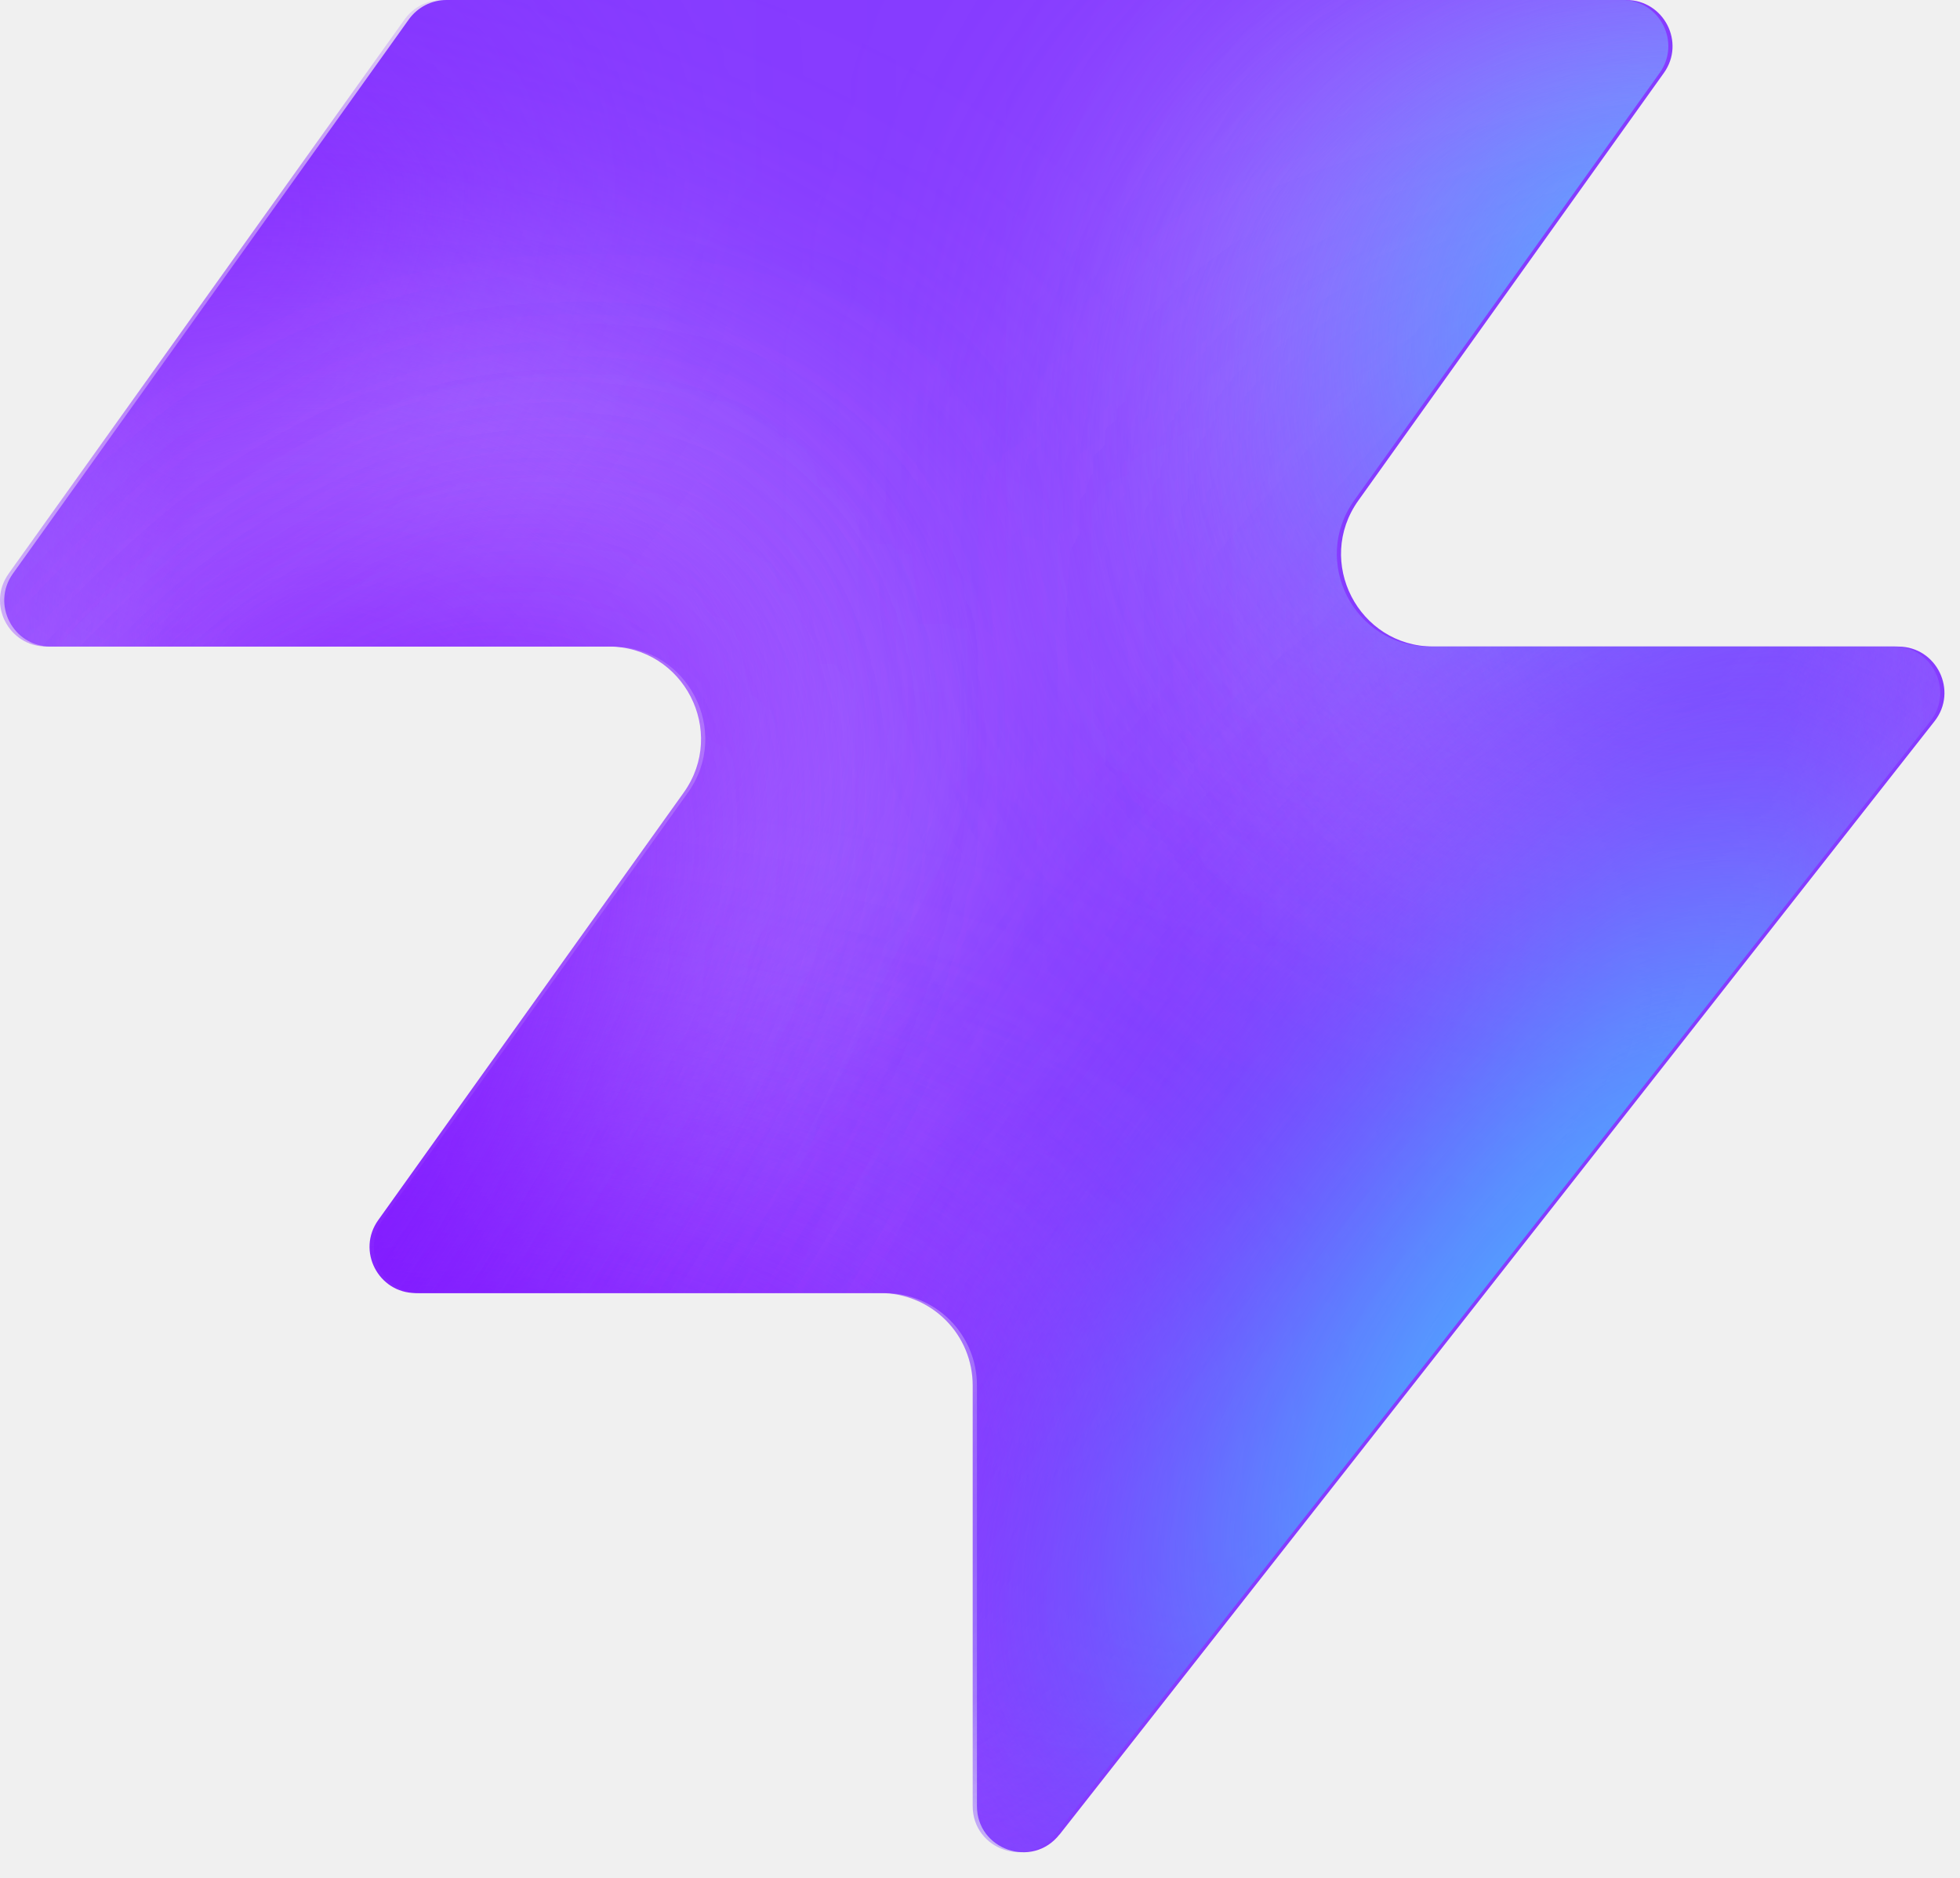
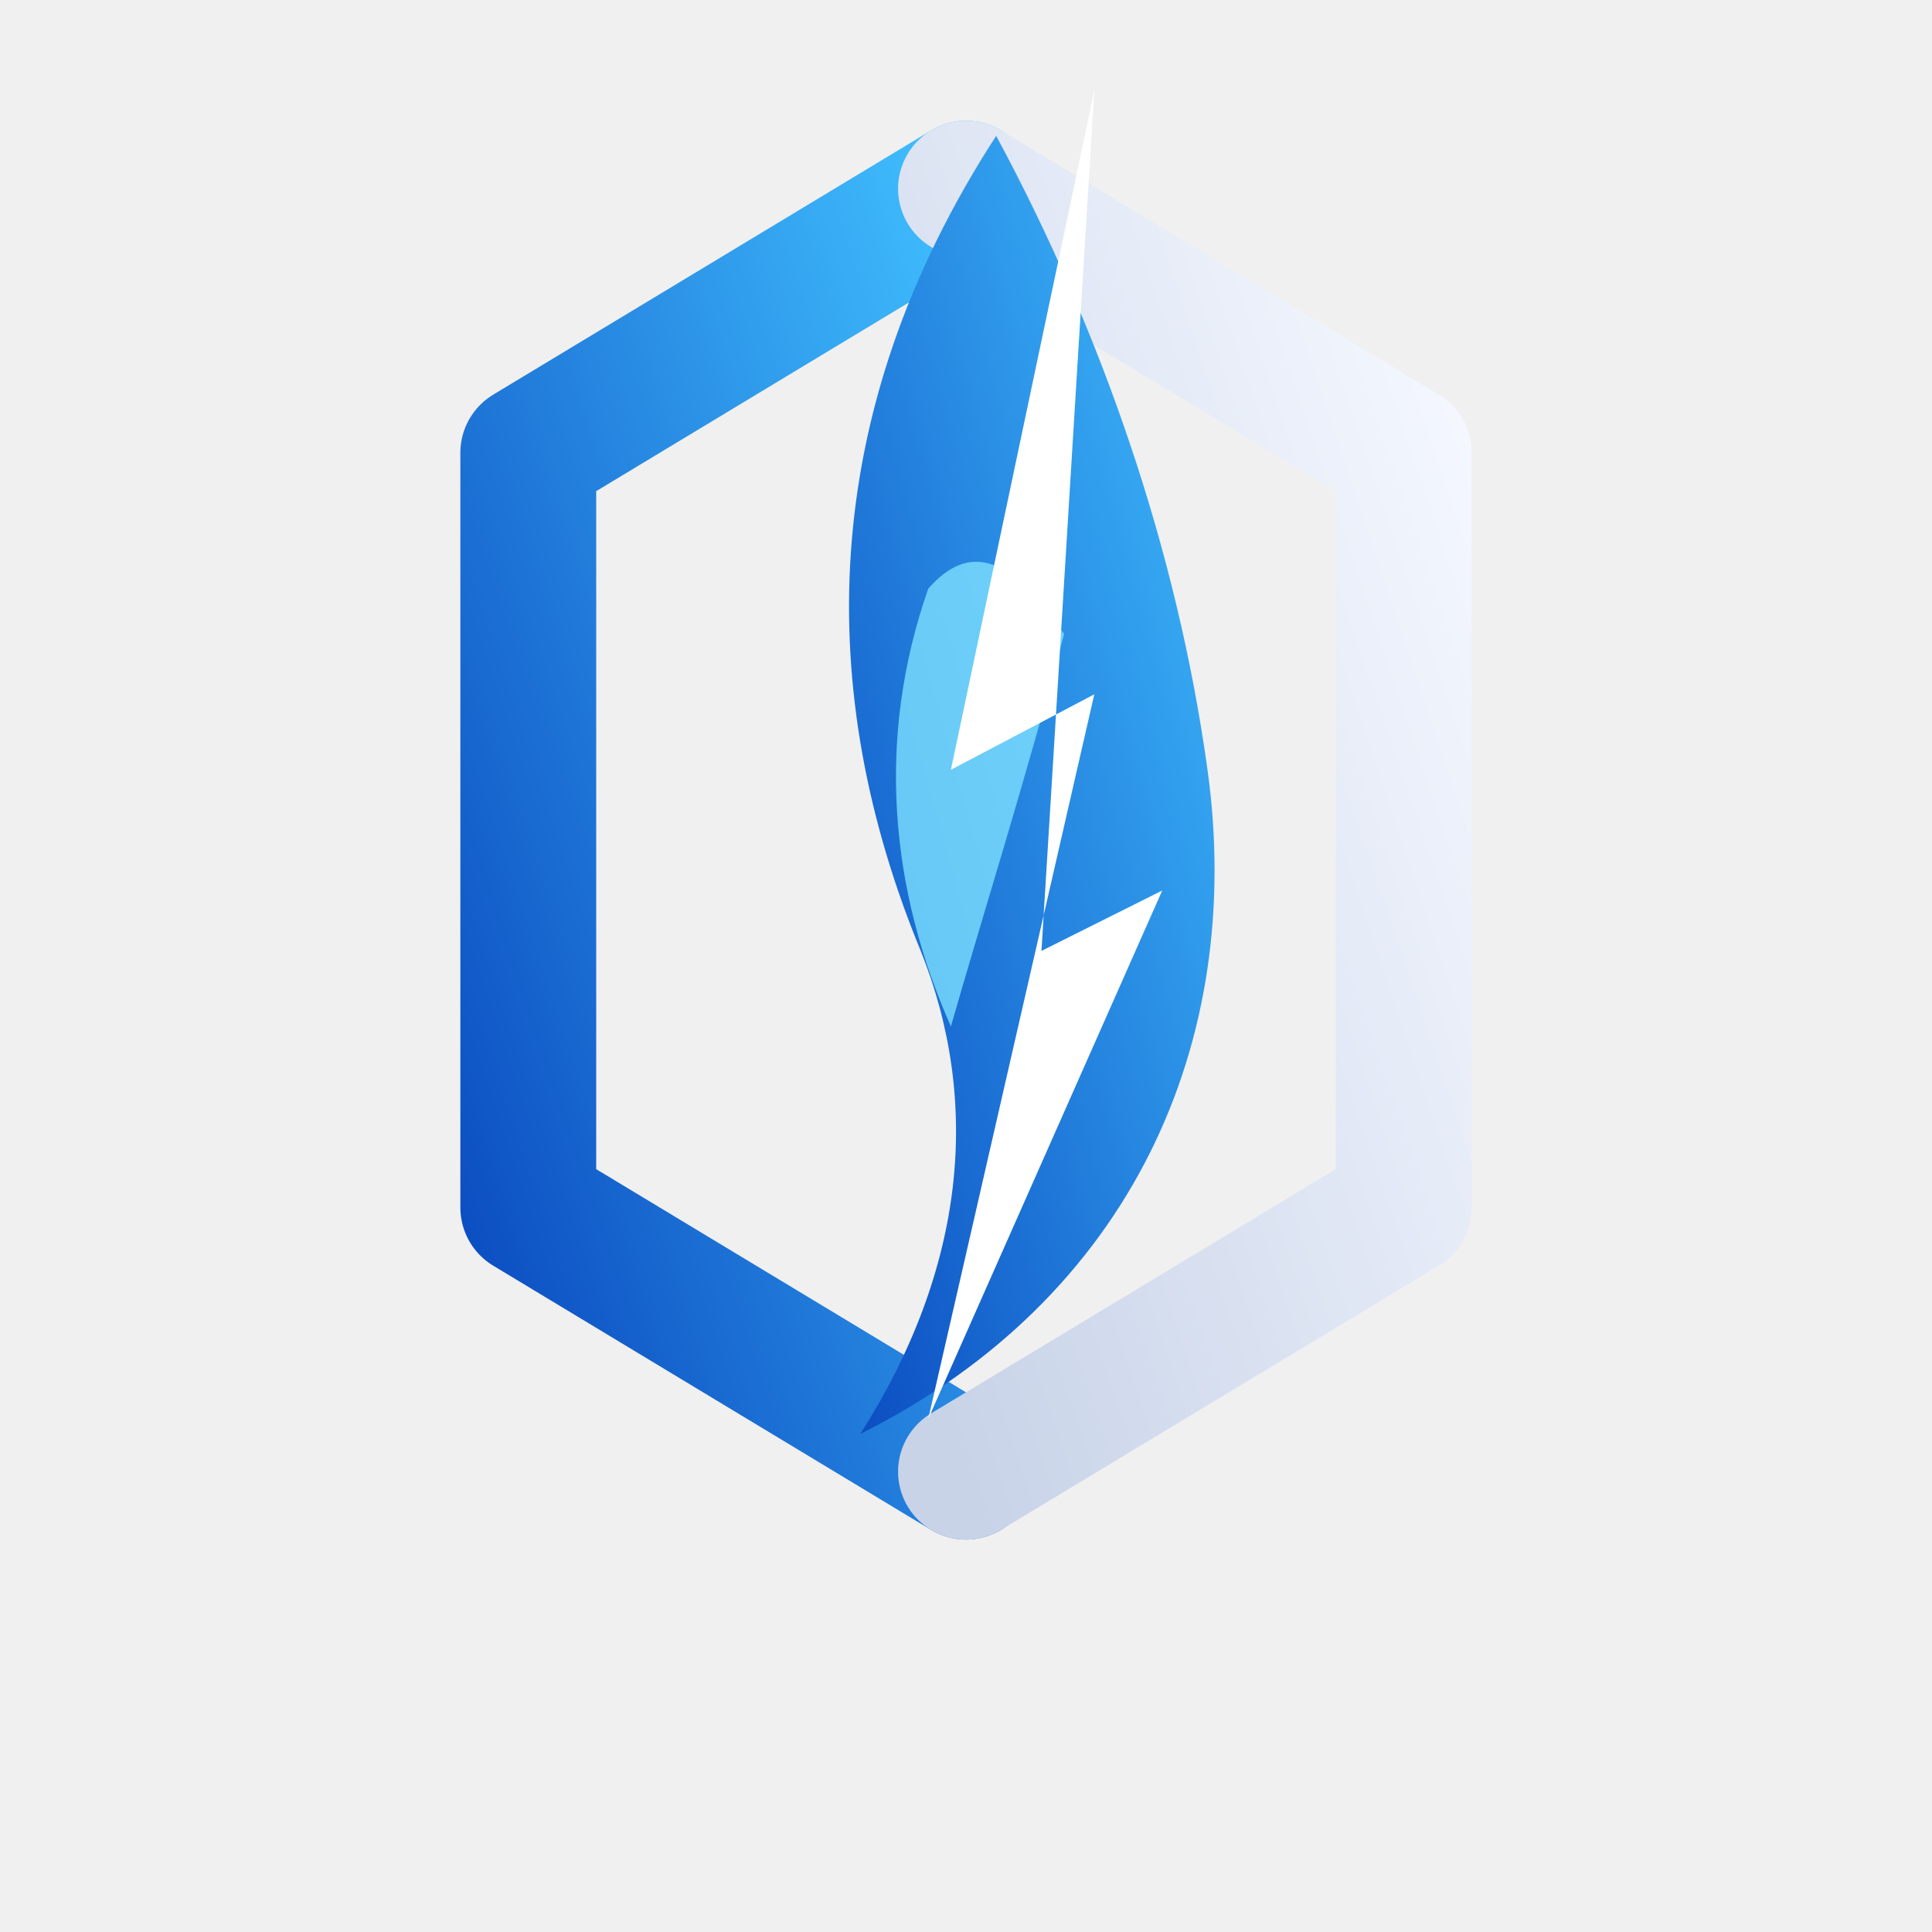
- <svg xmlns="http://www.w3.org/2000/svg" width="48" height="46" fill="none" viewBox="0 0 48 46">
-   <path fill="#863bff" d="M25.946 44.938c-.664.845-2.021.375-2.021-.698V33.937a2.26 2.26 0 0 0-2.262-2.262H10.287c-.92 0-1.456-1.04-.92-1.788l7.48-10.471c1.07-1.497 0-3.578-1.842-3.578H1.237c-.92 0-1.456-1.04-.92-1.788L10.013.474c.214-.297.556-.474.92-.474h28.894c.92 0 1.456 1.04.92 1.788l-7.48 10.471c-1.07 1.498 0 3.579 1.842 3.579h11.377c.943 0 1.473 1.088.89 1.83L25.947 44.94z" style="fill:#863bff;fill:color(display-p3 .525 .23 1);fill-opacity:1" />
-   <mask id="a" width="48" height="46" x="0" y="0" maskUnits="userSpaceOnUse" style="mask-type:alpha">
-     <path fill="#000" d="M25.842 44.938c-.664.844-2.021.375-2.021-.698V33.937a2.26 2.26 0 0 0-2.262-2.262H10.183c-.92 0-1.456-1.04-.92-1.788l7.48-10.471c1.07-1.498 0-3.579-1.842-3.579H1.133c-.92 0-1.456-1.04-.92-1.787L9.91.473c.214-.297.556-.474.92-.474h28.894c.92 0 1.456 1.04.92 1.788l-7.48 10.471c-1.07 1.498 0 3.578 1.842 3.578h11.377c.943 0 1.473 1.088.89 1.832L25.843 44.94z" style="fill:#000;fill-opacity:1" />
-   </mask>
-   <g mask="url(#a)">
-     <g filter="url(#b)">
-       <ellipse cx="5.508" cy="14.704" fill="#ede6ff" rx="5.508" ry="14.704" style="fill:#ede6ff;fill:color(display-p3 .927 .903 1);fill-opacity:1" transform="matrix(.00324 1 1 -.00324 -4.47 31.516)" />
-     </g>
-     <g filter="url(#c)">
-       <ellipse cx="10.399" cy="29.851" fill="#ede6ff" rx="10.399" ry="29.851" style="fill:#ede6ff;fill:color(display-p3 .927 .903 1);fill-opacity:1" transform="matrix(.00324 1 1 -.00324 -39.328 7.883)" />
-     </g>
-     <g filter="url(#d)">
-       <ellipse cx="5.508" cy="30.487" fill="#7e14ff" rx="5.508" ry="30.487" style="fill:#7e14ff;fill:color(display-p3 .492 .077 1);fill-opacity:1" transform="rotate(89.814 -25.913 -14.639)scale(1 -1)" />
-     </g>
-     <g filter="url(#e)">
-       <ellipse cx="5.508" cy="30.599" fill="#7e14ff" rx="5.508" ry="30.599" style="fill:#7e14ff;fill:color(display-p3 .492 .077 1);fill-opacity:1" transform="rotate(89.814 -32.644 -3.334)scale(1 -1)" />
-     </g>
-     <g filter="url(#f)">
-       <ellipse cx="5.508" cy="30.599" fill="#7e14ff" rx="5.508" ry="30.599" style="fill:#7e14ff;fill:color(display-p3 .492 .077 1);fill-opacity:1" transform="matrix(.00324 1 1 -.00324 -34.34 30.47)" />
-     </g>
-     <g filter="url(#g)">
-       <ellipse cx="14.072" cy="22.078" fill="#ede6ff" rx="14.072" ry="22.078" style="fill:#ede6ff;fill:color(display-p3 .927 .903 1);fill-opacity:1" transform="rotate(93.35 24.506 48.493)scale(-1 1)" />
-     </g>
-     <g filter="url(#h)">
-       <ellipse cx="3.47" cy="21.501" fill="#7e14ff" rx="3.47" ry="21.501" style="fill:#7e14ff;fill:color(display-p3 .492 .077 1);fill-opacity:1" transform="rotate(89.009 28.708 47.59)scale(-1 1)" />
-     </g>
-     <g filter="url(#i)">
-       <ellipse cx="3.47" cy="21.501" fill="#7e14ff" rx="3.47" ry="21.501" style="fill:#7e14ff;fill:color(display-p3 .492 .077 1);fill-opacity:1" transform="rotate(89.009 28.708 47.59)scale(-1 1)" />
-     </g>
-     <g filter="url(#j)">
-       <ellipse cx=".387" cy="8.972" fill="#7e14ff" rx="4.407" ry="29.108" style="fill:#7e14ff;fill:color(display-p3 .492 .077 1);fill-opacity:1" transform="rotate(39.51 .387 8.972)" />
-     </g>
-     <g filter="url(#k)">
-       <ellipse cx="47.523" cy="-6.092" fill="#7e14ff" rx="4.407" ry="29.108" style="fill:#7e14ff;fill:color(display-p3 .492 .077 1);fill-opacity:1" transform="rotate(37.892 47.523 -6.092)" />
-     </g>
-     <g filter="url(#l)">
-       <ellipse cx="41.412" cy="6.333" fill="#47bfff" rx="5.971" ry="9.665" style="fill:#47bfff;fill:color(display-p3 .28 .748 1);fill-opacity:1" transform="rotate(37.892 41.412 6.333)" />
-     </g>
-     <g filter="url(#m)">
-       <ellipse cx="-1.879" cy="38.332" fill="#7e14ff" rx="4.407" ry="29.108" style="fill:#7e14ff;fill:color(display-p3 .492 .077 1);fill-opacity:1" transform="rotate(37.892 -1.88 38.332)" />
-     </g>
-     <g filter="url(#n)">
-       <ellipse cx="-1.879" cy="38.332" fill="#7e14ff" rx="4.407" ry="29.108" style="fill:#7e14ff;fill:color(display-p3 .492 .077 1);fill-opacity:1" transform="rotate(37.892 -1.88 38.332)" />
-     </g>
-     <g filter="url(#o)">
-       <ellipse cx="35.651" cy="29.907" fill="#7e14ff" rx="4.407" ry="29.108" style="fill:#7e14ff;fill:color(display-p3 .492 .077 1);fill-opacity:1" transform="rotate(37.892 35.651 29.907)" />
-     </g>
-     <g filter="url(#p)">
-       <ellipse cx="38.418" cy="32.4" fill="#47bfff" rx="5.971" ry="15.297" style="fill:#47bfff;fill:color(display-p3 .28 .748 1);fill-opacity:1" transform="rotate(37.892 38.418 32.4)" />
-     </g>
-   </g>
+ <svg xmlns="http://www.w3.org/2000/svg" viewBox="0 0 256 256">
  <defs>
-     <filter id="b" width="60.045" height="41.654" x="-19.77" y="16.149" color-interpolation-filters="sRGB" filterUnits="userSpaceOnUse">
-       <feFlood flood-opacity="0" result="BackgroundImageFix" />
-       <feBlend in="SourceGraphic" in2="BackgroundImageFix" result="shape" />
-       <feGaussianBlur result="effect1_foregroundBlur_2002_17158" stdDeviation="7.659" />
-     </filter>
-     <filter id="c" width="90.34" height="51.437" x="-54.613" y="-7.533" color-interpolation-filters="sRGB" filterUnits="userSpaceOnUse">
-       <feFlood flood-opacity="0" result="BackgroundImageFix" />
-       <feBlend in="SourceGraphic" in2="BackgroundImageFix" result="shape" />
-       <feGaussianBlur result="effect1_foregroundBlur_2002_17158" stdDeviation="7.659" />
-     </filter>
-     <filter id="d" width="79.355" height="29.4" x="-49.64" y="2.03" color-interpolation-filters="sRGB" filterUnits="userSpaceOnUse">
-       <feFlood flood-opacity="0" result="BackgroundImageFix" />
-       <feBlend in="SourceGraphic" in2="BackgroundImageFix" result="shape" />
-       <feGaussianBlur result="effect1_foregroundBlur_2002_17158" stdDeviation="4.596" />
-     </filter>
-     <filter id="e" width="79.579" height="29.4" x="-45.045" y="20.029" color-interpolation-filters="sRGB" filterUnits="userSpaceOnUse">
-       <feFlood flood-opacity="0" result="BackgroundImageFix" />
-       <feBlend in="SourceGraphic" in2="BackgroundImageFix" result="shape" />
-       <feGaussianBlur result="effect1_foregroundBlur_2002_17158" stdDeviation="4.596" />
-     </filter>
-     <filter id="f" width="79.579" height="29.4" x="-43.513" y="21.178" color-interpolation-filters="sRGB" filterUnits="userSpaceOnUse">
-       <feFlood flood-opacity="0" result="BackgroundImageFix" />
-       <feBlend in="SourceGraphic" in2="BackgroundImageFix" result="shape" />
-       <feGaussianBlur result="effect1_foregroundBlur_2002_17158" stdDeviation="4.596" />
-     </filter>
-     <filter id="g" width="74.749" height="58.852" x="15.756" y="-17.901" color-interpolation-filters="sRGB" filterUnits="userSpaceOnUse">
-       <feFlood flood-opacity="0" result="BackgroundImageFix" />
-       <feBlend in="SourceGraphic" in2="BackgroundImageFix" result="shape" />
-       <feGaussianBlur result="effect1_foregroundBlur_2002_17158" stdDeviation="7.659" />
-     </filter>
-     <filter id="h" width="61.377" height="25.362" x="23.548" y="2.284" color-interpolation-filters="sRGB" filterUnits="userSpaceOnUse">
-       <feFlood flood-opacity="0" result="BackgroundImageFix" />
-       <feBlend in="SourceGraphic" in2="BackgroundImageFix" result="shape" />
-       <feGaussianBlur result="effect1_foregroundBlur_2002_17158" stdDeviation="4.596" />
-     </filter>
-     <filter id="i" width="61.377" height="25.362" x="23.548" y="2.284" color-interpolation-filters="sRGB" filterUnits="userSpaceOnUse">
-       <feFlood flood-opacity="0" result="BackgroundImageFix" />
-       <feBlend in="SourceGraphic" in2="BackgroundImageFix" result="shape" />
-       <feGaussianBlur result="effect1_foregroundBlur_2002_17158" stdDeviation="4.596" />
-     </filter>
-     <filter id="j" width="56.045" height="63.649" x="-27.636" y="-22.853" color-interpolation-filters="sRGB" filterUnits="userSpaceOnUse">
-       <feFlood flood-opacity="0" result="BackgroundImageFix" />
-       <feBlend in="SourceGraphic" in2="BackgroundImageFix" result="shape" />
-       <feGaussianBlur result="effect1_foregroundBlur_2002_17158" stdDeviation="4.596" />
-     </filter>
-     <filter id="k" width="54.814" height="64.646" x="20.116" y="-38.415" color-interpolation-filters="sRGB" filterUnits="userSpaceOnUse">
-       <feFlood flood-opacity="0" result="BackgroundImageFix" />
-       <feBlend in="SourceGraphic" in2="BackgroundImageFix" result="shape" />
-       <feGaussianBlur result="effect1_foregroundBlur_2002_17158" stdDeviation="4.596" />
-     </filter>
-     <filter id="l" width="33.541" height="35.313" x="24.641" y="-11.323" color-interpolation-filters="sRGB" filterUnits="userSpaceOnUse">
-       <feFlood flood-opacity="0" result="BackgroundImageFix" />
-       <feBlend in="SourceGraphic" in2="BackgroundImageFix" result="shape" />
-       <feGaussianBlur result="effect1_foregroundBlur_2002_17158" stdDeviation="4.596" />
-     </filter>
-     <filter id="m" width="54.814" height="64.646" x="-29.286" y="6.009" color-interpolation-filters="sRGB" filterUnits="userSpaceOnUse">
-       <feFlood flood-opacity="0" result="BackgroundImageFix" />
-       <feBlend in="SourceGraphic" in2="BackgroundImageFix" result="shape" />
-       <feGaussianBlur result="effect1_foregroundBlur_2002_17158" stdDeviation="4.596" />
-     </filter>
-     <filter id="n" width="54.814" height="64.646" x="-29.286" y="6.009" color-interpolation-filters="sRGB" filterUnits="userSpaceOnUse">
-       <feFlood flood-opacity="0" result="BackgroundImageFix" />
-       <feBlend in="SourceGraphic" in2="BackgroundImageFix" result="shape" />
-       <feGaussianBlur result="effect1_foregroundBlur_2002_17158" stdDeviation="4.596" />
-     </filter>
-     <filter id="o" width="54.814" height="64.646" x="8.244" y="-2.416" color-interpolation-filters="sRGB" filterUnits="userSpaceOnUse">
-       <feFlood flood-opacity="0" result="BackgroundImageFix" />
-       <feBlend in="SourceGraphic" in2="BackgroundImageFix" result="shape" />
-       <feGaussianBlur result="effect1_foregroundBlur_2002_17158" stdDeviation="4.596" />
-     </filter>
-     <filter id="p" width="39.409" height="43.623" x="18.713" y="10.588" color-interpolation-filters="sRGB" filterUnits="userSpaceOnUse">
-       <feFlood flood-opacity="0" result="BackgroundImageFix" />
-       <feBlend in="SourceGraphic" in2="BackgroundImageFix" result="shape" />
-       <feGaussianBlur result="effect1_foregroundBlur_2002_17158" stdDeviation="4.596" />
-     </filter>
+     <linearGradient id="blue" x1="0%" y1="100%" x2="100%" y2="0%">
+       <stop offset="0%" stop-color="#0B4CC1" />
+       <stop offset="100%" stop-color="#41C0FF" />
+     </linearGradient>
+     <linearGradient id="silver" x1="0%" y1="100%" x2="100%" y2="0%">
+       <stop offset="0%" stop-color="#C8D3E8" />
+       <stop offset="100%" stop-color="#F5F8FF" />
+     </linearGradient>
  </defs>
+   <path d="M128 25 L70 60 L70 160 L128 195" fill="none" stroke="url(#blue)" stroke-width="18" stroke-linecap="round" stroke-linejoin="round" />
+   <path d="M128 25 L186 60 L186 160 L128 195" fill="none" stroke="url(#silver)" stroke-width="18" stroke-linecap="round" stroke-linejoin="round" />
+   <path d="M132 18         C108 55 108 92 122 126         C130 146 128 168 114 190         C150 172 165 138 160 102         C156 73 146 44 132 18Z" fill="url(#blue)" />
+   <path d="M123 78         C116 98 118 118 126 136         C130 122 136 103 141 84         C136 77 130 70 123 78Z" fill="#7DE0FF" opacity="0.8" />
+   <path d="M145 12         L126 102         L145 92         L123 188         L154 118         L138 126         Z" fill="white" />
</svg>
